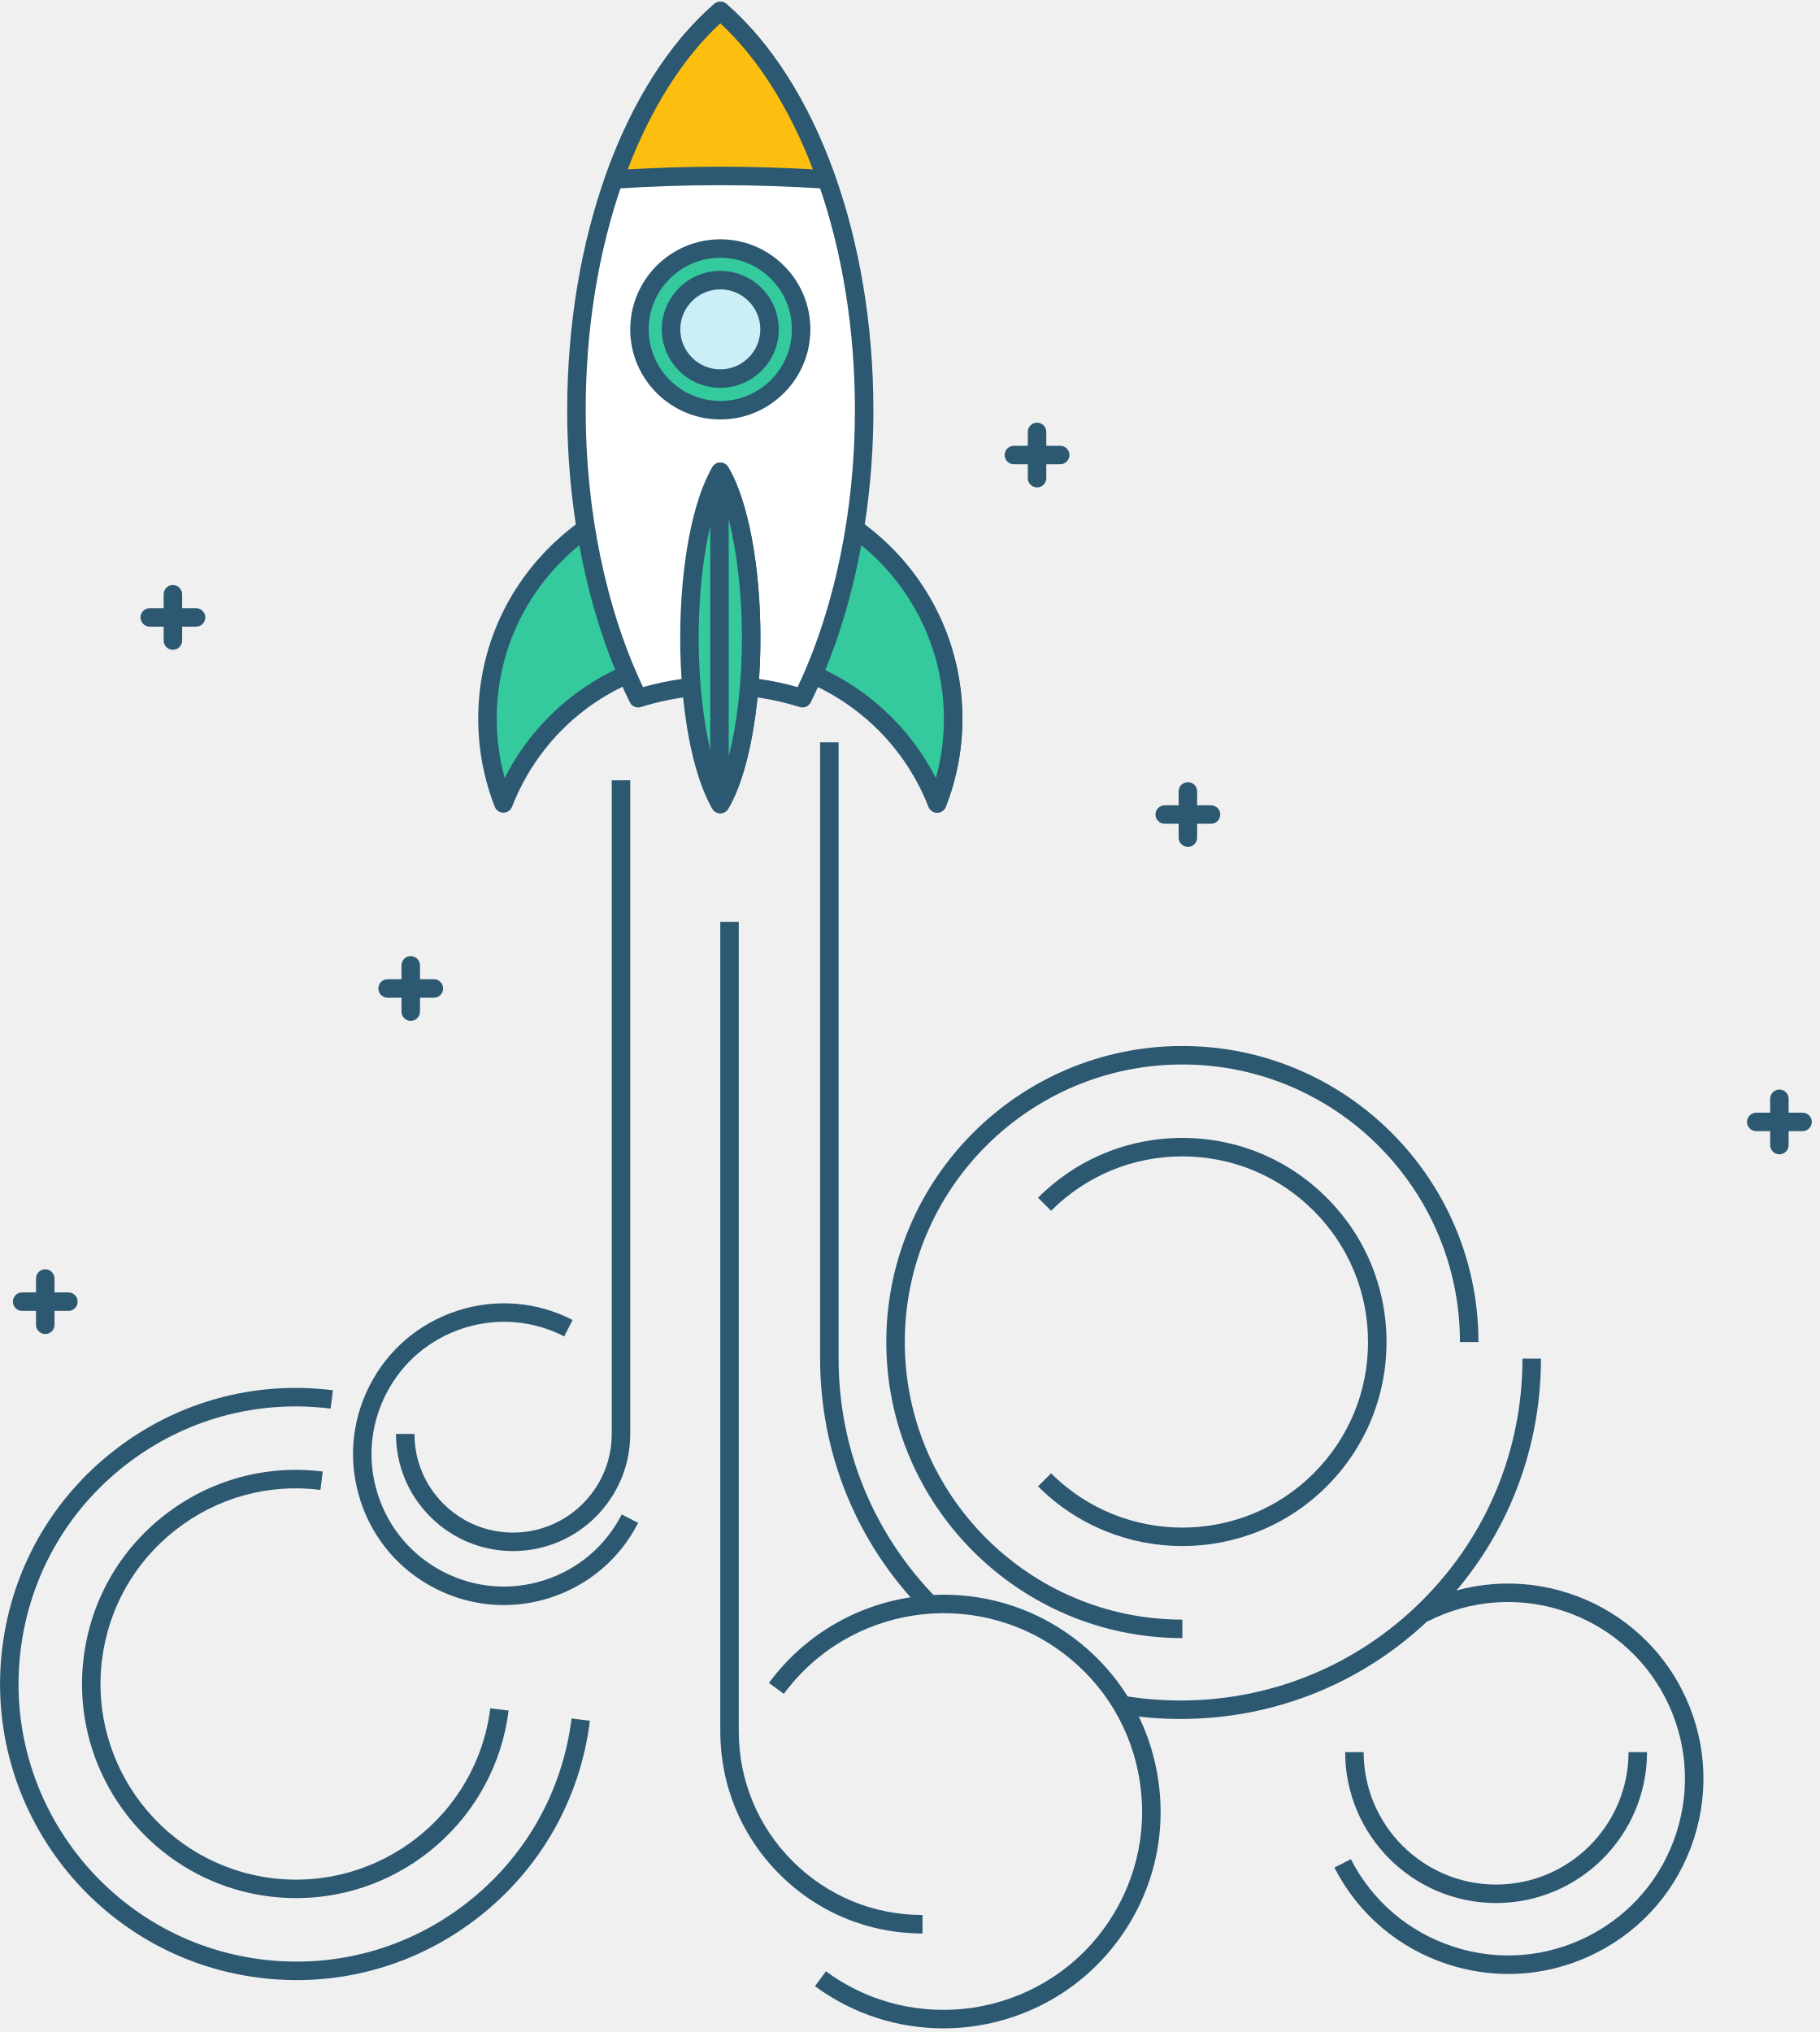
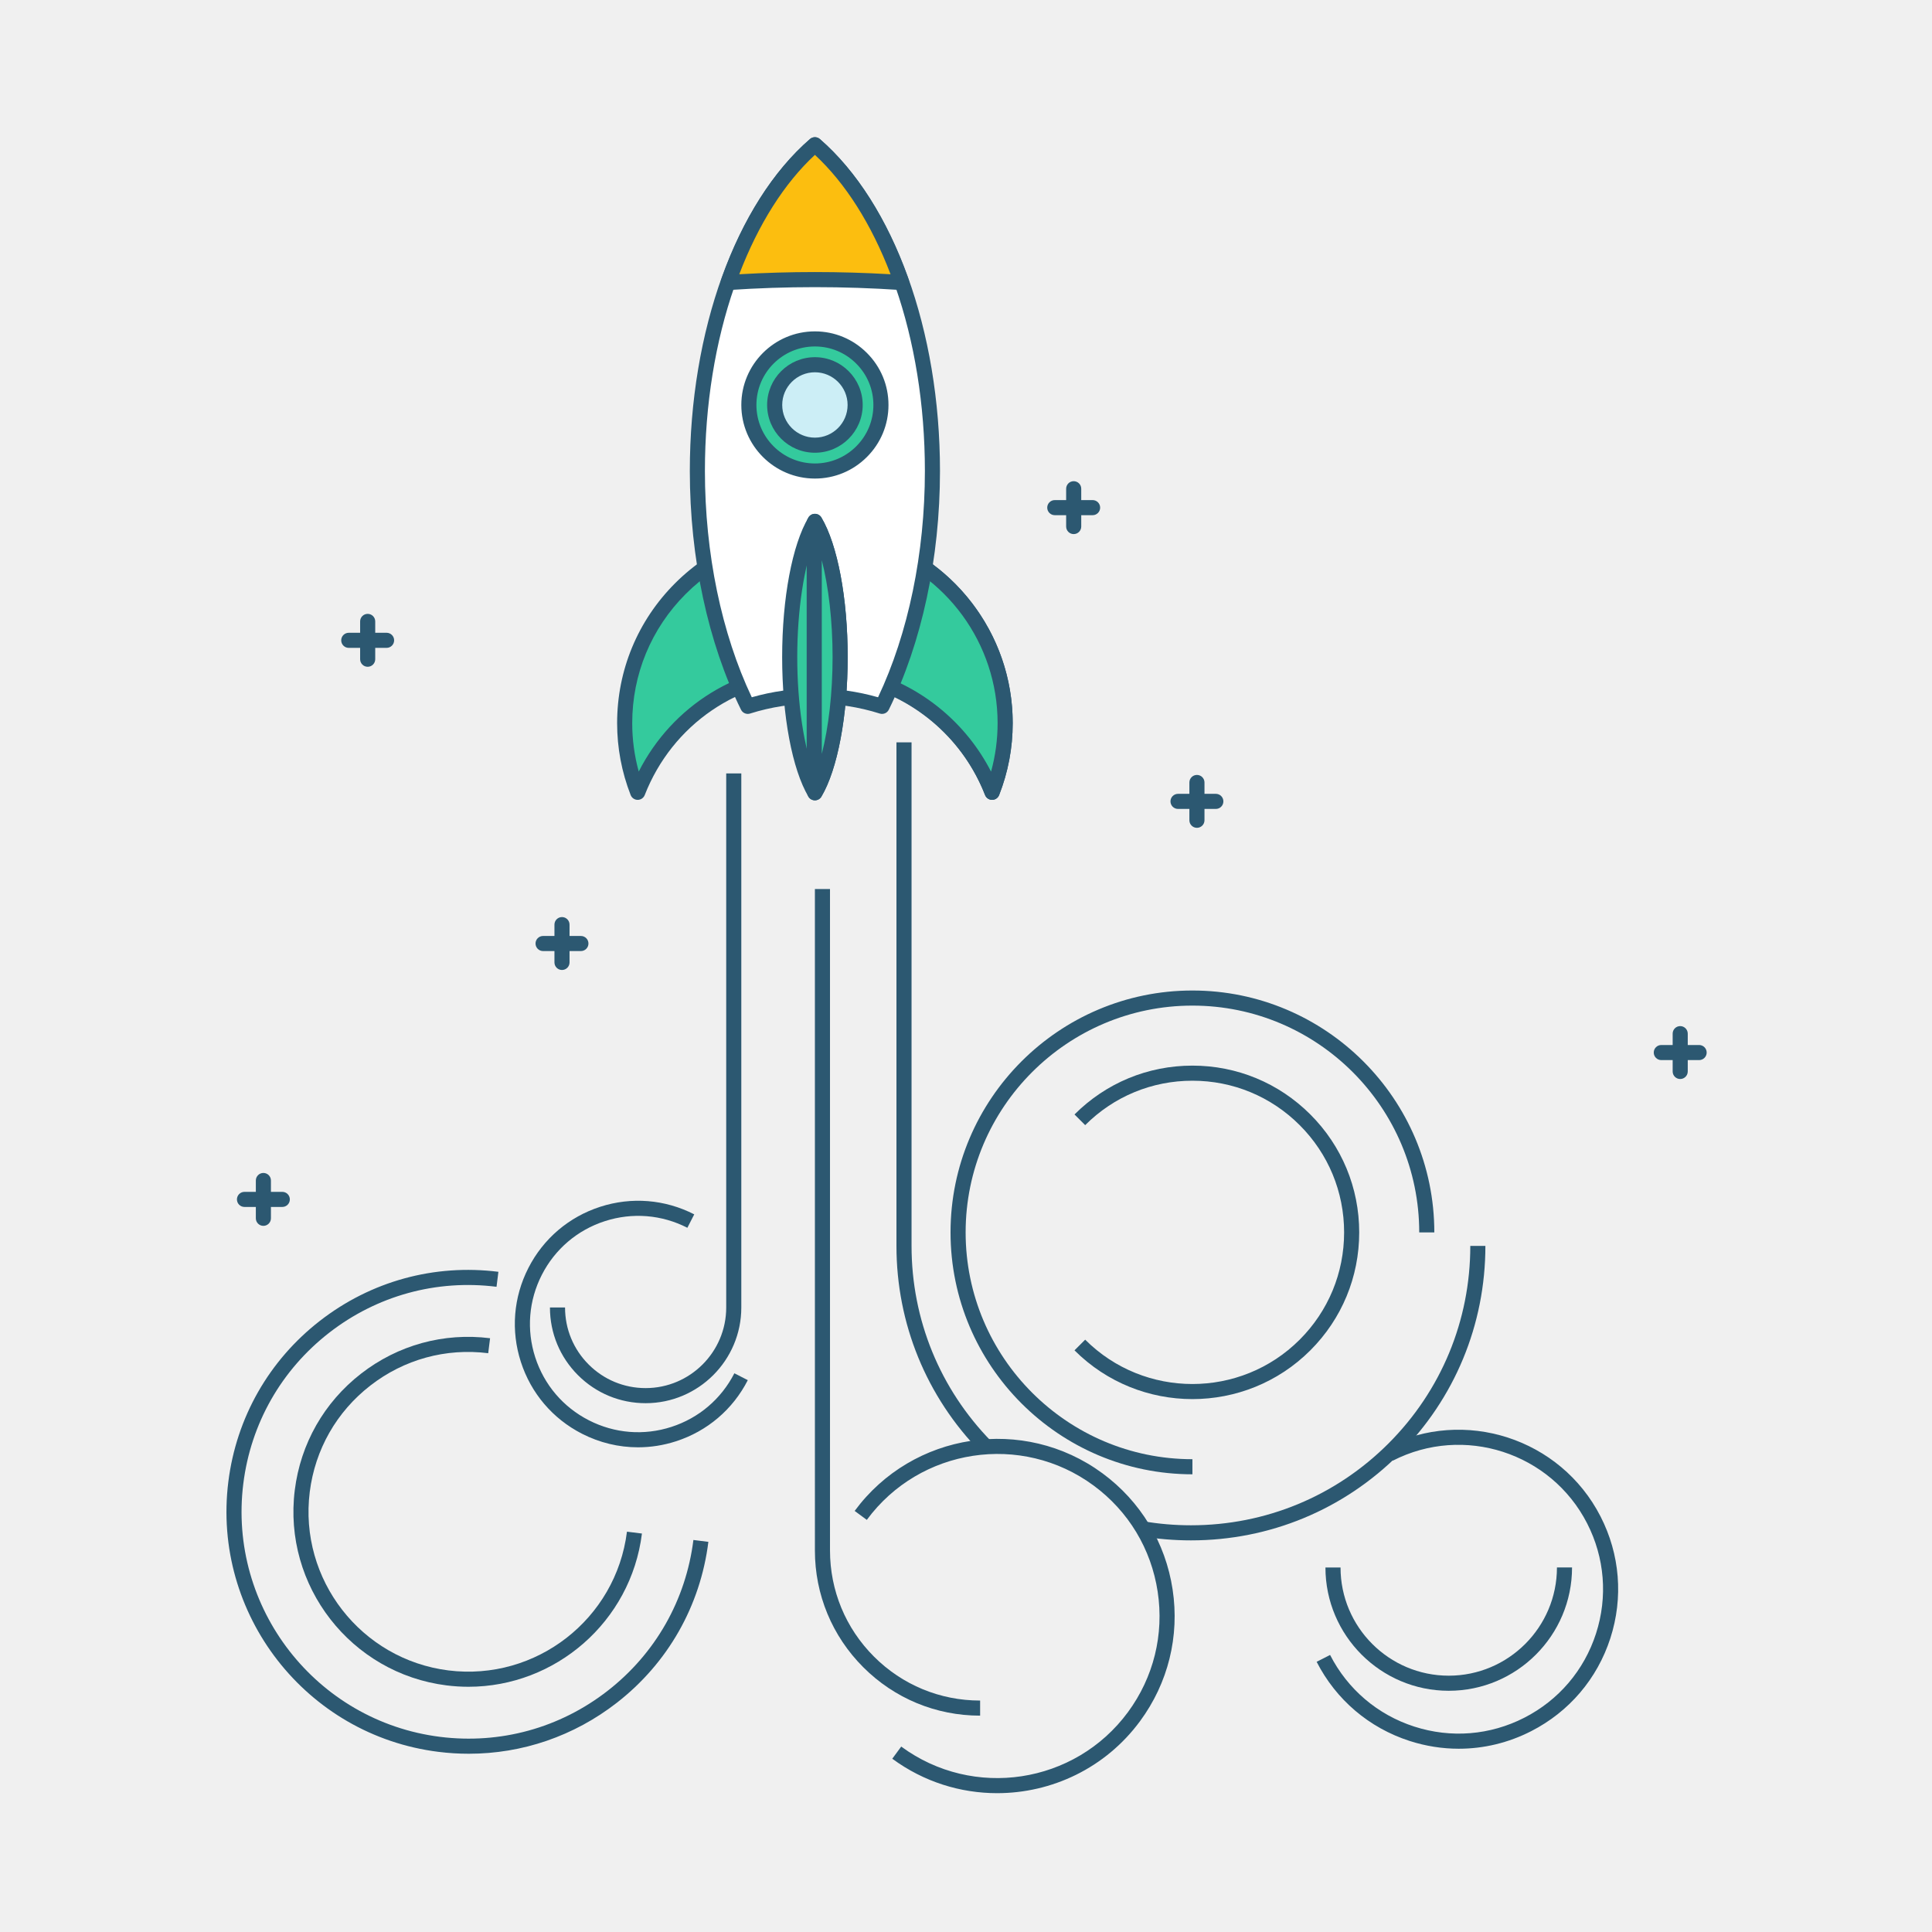
- <svg xmlns="http://www.w3.org/2000/svg" width="197px" height="220px" viewBox="0 0 197 220" version="1.1">
-   <defs />
-   <g id="Page-1" stroke="none" stroke-width="1" fill="none" fill-rule="evenodd">
-     <g id="Research">
-       <path d="M44.467,110.527 C43.914,110.527 43.467,110.08 43.467,109.527 L43.467,104.517 C43.467,103.964 43.914,103.517 44.467,103.517 C45.02,103.517 45.467,103.964 45.467,104.517 L45.467,109.527 C45.467,110.08 45.02,110.527 44.467,110.527" id="Fill-513" fill="#2C5871" />
-       <path d="M46.973,108.021 L41.961,108.021 C41.408,108.021 40.961,107.574 40.961,107.021 C40.961,106.469 41.408,106.021 41.961,106.021 L46.973,106.021 C47.525,106.021 47.973,106.469 47.973,107.021 C47.973,107.574 47.525,108.021 46.973,108.021" id="Fill-514" fill="#2C5871" />
-       <path d="M112.27,52.77 C111.717,52.77 111.27,52.322 111.27,51.77 L111.27,46.76 C111.27,46.207 111.717,45.76 112.27,45.76 C112.822,45.76 113.27,46.207 113.27,46.76 L113.27,51.77 C113.27,52.322 112.822,52.77 112.27,52.77" id="Fill-515" fill="#2C5871" />
-       <path d="M114.776,50.265 L109.764,50.265 C109.211,50.265 108.764,49.817 108.764,49.265 C108.764,48.712 109.211,48.265 109.764,48.265 L114.776,48.265 C115.329,48.265 115.776,48.712 115.776,49.265 C115.776,49.817 115.329,50.265 114.776,50.265" id="Fill-516" fill="#2C5871" />
-       <path d="M128.6,91.691 C128.047,91.691 127.6,91.244 127.6,90.691 L127.6,85.682 C127.6,85.129 128.047,84.682 128.6,84.682 C129.152,84.682 129.6,85.129 129.6,85.682 L129.6,90.691 C129.6,91.244 129.152,91.691 128.6,91.691" id="Fill-517" fill="#2C5871" />
-       <path d="M131.105,89.187 L126.094,89.187 C125.541,89.187 125.094,88.739 125.094,88.187 C125.094,87.634 125.541,87.187 126.094,87.187 L131.105,87.187 C131.658,87.187 132.105,87.634 132.105,88.187 C132.105,88.739 131.658,89.187 131.105,89.187" id="Fill-518" fill="#2C5871" />
-       <path d="M18.719,70.351 C18.166,70.351 17.719,69.903 17.719,69.351 L17.719,64.34 C17.719,63.787 18.166,63.34 18.719,63.34 C19.271,63.34 19.719,63.787 19.719,64.34 L19.719,69.351 C19.719,69.903 19.271,70.351 18.719,70.351" id="Fill-519" fill="#2C5871" />
-       <path d="M21.225,67.846 L16.213,67.846 C15.66,67.846 15.213,67.398 15.213,66.846 C15.213,66.293 15.66,65.846 16.213,65.846 L21.225,65.846 C21.777,65.846 22.225,66.293 22.225,66.846 C22.225,67.398 21.777,67.846 21.225,67.846" id="Fill-520" fill="#2C5871" />
-       <path d="M192.636,124.975 C192.083,124.975 191.636,124.527 191.636,123.975 L191.636,118.964 C191.636,118.411 192.083,117.964 192.636,117.964 C193.188,117.964 193.636,118.411 193.636,118.964 L193.636,123.975 C193.636,124.527 193.188,124.975 192.636,124.975" id="Fill-521" fill="#2C5871" />
-       <path d="M195.143,122.469 L190.131,122.469 C189.578,122.469 189.131,122.021 189.131,121.469 C189.131,120.916 189.578,120.469 190.131,120.469 L195.143,120.469 C195.695,120.469 196.143,120.916 196.143,121.469 C196.143,122.021 195.695,122.469 195.143,122.469" id="Fill-522" fill="#2C5871" />
-       <path d="M4.9,144.432 C4.348,144.432 3.9,143.984 3.9,143.432 L3.9,138.422 C3.9,137.869 4.348,137.422 4.9,137.422 C5.453,137.422 5.9,137.869 5.9,138.422 L5.9,143.432 C5.9,143.984 5.453,144.432 4.9,144.432" id="Fill-523" fill="#2C5871" />
-       <path d="M7.406,141.927 L2.395,141.927 C1.842,141.927 1.395,141.479 1.395,140.927 C1.395,140.374 1.842,139.927 2.395,139.927 L7.406,139.927 C7.959,139.927 8.406,140.374 8.406,140.927 C8.406,141.479 7.959,141.927 7.406,141.927" id="Fill-524" fill="#2C5871" />
-       <path d="M77.98,70.945 C88.666,70.946 97.793,77.599 101.459,86.986 C102.571,84.146 103.188,81.057 103.188,77.82 C103.188,63.896 91.902,52.613 77.98,52.613 C64.059,52.613 52.771,63.898 52.772,77.82 C52.772,81.056 53.389,84.146 54.498,86.986 C58.166,77.598 67.293,70.945 77.98,70.945" id="Fill-525" fill="#34CA9D" />
-       <path d="M77.98,69.945 C87.974,69.946 96.876,75.476 101.322,84.236 C101.897,82.153 102.188,80.004 102.188,77.82 C102.188,64.473 91.328,53.613 77.98,53.613 C71.514,53.613 65.435,56.131 60.862,60.703 C56.29,65.275 53.772,71.354 53.772,77.82 C53.772,80.002 54.063,82.15 54.636,84.234 C59.084,75.475 67.987,69.945 77.98,69.945 Z M101.459,87.986 C101.459,87.986 101.459,87.986 101.458,87.986 C101.047,87.986 100.678,87.733 100.527,87.35 C96.873,77.993 88.023,71.946 77.98,71.945 C67.938,71.945 59.086,77.992 55.43,87.351 C55.279,87.733 54.91,87.986 54.498,87.986 C54.086,87.986 53.717,87.733 53.566,87.351 C52.376,84.303 51.772,81.097 51.772,77.82 C51.771,70.82 54.498,64.239 59.448,59.289 C64.398,54.339 70.979,51.613 77.98,51.613 C92.431,51.613 104.188,63.37 104.188,77.82 C104.188,81.1 103.583,84.306 102.39,87.351 C102.24,87.734 101.87,87.986 101.459,87.986 L101.459,87.986 Z" id="Fill-526" fill="#2C5871" />
-       <path d="M84.416,53.445 L84.416,71.793 C92.227,73.853 98.557,79.556 101.459,86.986 C102.571,84.146 103.188,81.057 103.188,77.82 C103.188,66.123 95.219,56.289 84.416,53.445" id="Fill-527" fill="#34CA9D" />
-       <path d="M85.416,71.034 C92.304,73.072 98.069,77.889 101.32,84.243 C101.896,82.158 102.188,80.007 102.188,77.82 C102.188,67.271 95.354,57.977 85.416,54.779 L85.416,71.034 Z M101.459,87.986 L101.459,87.986 C101.047,87.986 100.678,87.733 100.527,87.351 C97.727,80.178 91.607,74.724 84.161,72.76 C83.722,72.645 83.416,72.247 83.416,71.793 L83.416,53.445 C83.416,53.135 83.56,52.843 83.806,52.653 C84.052,52.463 84.37,52.398 84.671,52.479 C96.162,55.503 104.188,65.924 104.188,77.82 C104.188,81.1 103.583,84.306 102.39,87.351 C102.24,87.734 101.87,87.986 101.459,87.986 L101.459,87.986 Z" id="Fill-528" fill="#2C5871" />
-       <path d="M77.979,74.221 C81.08,74.222 84.067,74.706 86.874,75.596 C91.037,67.165 93.551,56.293 93.553,44.412 C93.553,25.537 87.219,9.195 77.98,1.18 C68.739,9.195 62.406,25.537 62.405,44.412 C62.406,56.293 64.92,67.167 69.086,75.596 C71.891,74.706 74.879,74.222 77.979,74.221" id="Fill-529" fill="#FFFFFF" />
-       <path d="M77.979,73.221 C80.818,73.222 83.629,73.615 86.346,74.392 C90.351,65.93 92.551,55.323 92.553,44.412 C92.553,26.784 86.989,10.85 77.98,2.522 C68.971,10.848 63.406,26.782 63.405,44.412 C63.406,55.327 65.606,65.933 69.614,74.392 C72.33,73.615 75.14,73.222 77.979,73.221 Z M69.086,76.596 C68.714,76.596 68.361,76.388 68.189,76.039 C63.815,67.189 61.406,55.958 61.405,44.412 C61.406,25.796 67.507,8.94 77.325,0.424 C77.702,0.098 78.261,0.099 78.636,0.425 C88.454,8.943 94.553,25.798 94.553,44.412 C94.551,55.954 92.143,67.186 87.771,76.038 C87.553,76.482 87.041,76.7 86.572,76.549 C81.015,74.788 74.938,74.79 69.389,76.549 C69.288,76.581 69.187,76.596 69.086,76.596 L69.086,76.596 Z" id="Fill-530" fill="#2C5871" />
-       <path d="M77.979,19.048 C81.895,19.048 85.73,19.185 89.473,19.434 C86.725,11.67 82.744,5.312 77.98,1.18 C73.216,5.313 69.234,11.67 66.486,19.434 C70.229,19.185 74.064,19.048 77.979,19.048" id="Fill-531" fill="#FCBE0F" />
-       <path d="M77.979,18.048 C81.279,18.048 84.645,18.146 88.005,18.341 C85.465,11.697 82.025,6.268 77.98,2.522 C73.934,6.27 70.494,11.698 67.954,18.341 C71.314,18.146 74.68,18.048 77.979,18.048 Z M89.473,20.434 C89.45,20.434 89.429,20.433 89.406,20.432 C81.758,19.922 74.201,19.922 66.553,20.432 C66.219,20.441 65.892,20.307 65.689,20.038 C65.486,19.77 65.432,19.417 65.544,19.1 C68.369,11.116 72.443,4.659 77.325,0.424 C77.702,0.098 78.259,0.098 78.636,0.424 C83.516,4.657 87.589,11.115 90.415,19.1 C90.527,19.417 90.473,19.77 90.27,20.038 C90.08,20.288 89.784,20.434 89.473,20.434 L89.473,20.434 Z" id="Fill-532" fill="#2C5871" />
-       <path d="M77.98,51.084 C75.997,54.42 74.639,61.215 74.639,69.066 C74.638,76.916 75.997,83.712 77.979,87.048 C79.961,83.712 81.322,76.916 81.322,69.065 C81.322,61.215 79.963,54.42 77.98,51.084" id="Fill-533" fill="#34CA9D" />
-       <path d="M77.98,53.381 C76.533,57.022 75.639,62.872 75.639,69.066 C75.638,75.259 76.532,81.107 77.979,84.75 C79.428,81.106 80.322,75.257 80.322,69.065 C80.322,62.872 79.428,57.023 77.98,53.381 Z M77.979,88.048 C77.627,88.048 77.3,87.862 77.12,87.559 C74.972,83.943 73.638,76.857 73.639,69.066 C73.639,61.271 74.973,54.186 77.121,50.573 C77.301,50.27 77.628,50.084 77.98,50.084 C78.333,50.084 78.66,50.27 78.84,50.573 C80.988,54.188 82.322,61.273 82.322,69.065 C82.322,76.855 80.987,83.941 78.839,87.559 C78.659,87.862 78.332,88.048 77.979,88.048 L77.979,88.048 Z" id="Fill-534" fill="#2C5871" />
-       <path d="M77.89,51.247 L77.89,86.883 C77.92,86.936 77.949,86.996 77.979,87.048 C79.961,83.712 81.322,76.916 81.322,69.065 C81.322,61.215 79.963,54.42 77.98,51.084 C77.951,51.137 77.922,51.195 77.89,51.247" id="Fill-535" fill="#34CA9D" />
-       <path d="M78.89,56.231 L78.89,81.896 C79.793,78.387 80.322,73.827 80.322,69.065 C80.322,64.301 79.793,59.74 78.89,56.231 Z M77.979,88.048 L77.977,88.048 C77.622,88.047 77.295,87.858 77.116,87.553 C77.109,87.54 77.055,87.441 77.048,87.429 C76.972,87.284 76.89,87.046 76.89,86.883 L76.89,51.247 C76.89,51.061 76.942,50.877 77.041,50.719 C77.043,50.714 77.104,50.603 77.106,50.599 C77.28,50.285 77.608,50.089 77.966,50.084 C78.322,50.087 78.658,50.266 78.84,50.573 C80.988,54.188 82.322,61.273 82.322,69.065 C82.322,76.855 80.987,83.941 78.839,87.559 C78.659,87.862 78.332,88.048 77.979,88.048 L77.979,88.048 Z" id="Fill-536" fill="#2C5871" />
-       <path d="M77.979,44.412 C73.154,44.41 69.229,40.486 69.229,35.66 C69.229,30.835 73.154,26.909 77.979,26.908 C82.805,26.908 86.73,30.835 86.729,35.66 C86.73,40.486 82.805,44.412 77.979,44.412" id="Fill-537" fill="#34CA9D" />
-       <path d="M77.979,27.908 C73.705,27.909 70.229,31.387 70.229,35.66 C70.229,39.933 73.706,43.41 77.979,43.412 C80.046,43.412 81.991,42.604 83.457,41.139 C84.923,39.673 85.729,37.728 85.729,35.66 C85.729,33.594 84.923,31.647 83.457,30.182 C81.991,28.716 80.046,27.908 77.979,27.908 Z M77.979,45.412 L77.979,45.412 C72.603,45.41 68.229,41.035 68.229,35.66 C68.229,30.284 72.603,25.909 77.979,25.908 C80.58,25.908 83.027,26.924 84.871,28.768 C86.715,30.611 87.73,33.06 87.729,35.66 C87.73,38.261 86.715,40.709 84.871,42.553 C83.028,44.396 80.58,45.412 77.979,45.412 L77.979,45.412 Z" id="Fill-538" fill="#2C5871" />
-       <path d="M77.979,30.329 C75.04,30.329 72.648,32.721 72.648,35.66 C72.648,38.6 75.039,40.99 77.979,40.99 C80.919,40.99 83.311,38.601 83.311,35.66 C83.311,32.722 80.918,30.329 77.979,30.329" id="Fill-539" fill="#CCEEF6" />
-       <path d="M77.979,31.329 C75.592,31.329 73.648,33.272 73.648,35.66 C73.648,38.048 75.592,39.99 77.979,39.99 C80.367,39.99 82.311,38.048 82.311,35.66 C82.311,33.272 80.367,31.329 77.979,31.329 Z M77.979,41.99 C74.488,41.99 71.648,39.15 71.648,35.66 C71.648,32.169 74.488,29.329 77.979,29.329 C81.471,29.329 84.311,32.169 84.311,35.66 C84.311,39.15 81.471,41.99 77.979,41.99 L77.979,41.99 Z" id="Fill-540" fill="#2C5871" />
-       <path d="M55.549,167.93 C52.162,167.93 48.979,166.611 46.584,164.216 C44.189,161.821 42.87,158.637 42.871,155.25 L44.871,155.25 C44.871,158.103 45.981,160.785 47.998,162.802 C50.015,164.819 52.696,165.93 55.549,165.93 C61.437,165.93 66.227,161.14 66.227,155.252 L66.227,84.48 L68.227,84.48 L68.227,155.252 C68.227,162.242 62.539,167.93 55.549,167.93" id="Fill-541" fill="#2C5871" />
-       <path d="M99.871,209.332 C94.022,209.332 88.524,207.055 84.39,202.92 C80.255,198.785 77.978,193.287 77.979,187.438 L77.978,99.801 L79.978,99.801 L79.979,187.438 C79.979,192.753 82.047,197.748 85.804,201.506 C89.562,205.263 94.557,207.332 99.871,207.332 L99.871,209.332" id="Fill-542" fill="#2C5871" />
-       <path d="M127.807,186.108 L127.804,186.108 C125.561,186.108 123.314,185.917 121.126,185.54 L121.466,183.569 C123.542,183.927 125.675,184.108 127.803,184.108 L127.807,184.108 C137.694,184.108 146.988,180.259 153.979,173.268 C160.972,166.275 164.822,156.979 164.822,147.092 L166.822,147.092 C166.822,157.514 162.764,167.313 155.394,174.682 C148.024,182.051 138.228,186.108 127.807,186.108" id="Fill-543" fill="#2C5871" />
-       <path d="M99.955,174.421 C92.752,167.082 88.785,157.376 88.785,147.092 L88.785,80.365 L90.785,80.365 L90.785,147.092 C90.785,156.85 94.549,166.058 101.383,173.021 L99.955,174.421" id="Fill-544" fill="#2C5871" />
-       <path d="M128.002,177.352 C110.329,177.352 95.951,162.974 95.951,145.3 C95.951,127.626 110.329,113.248 128.002,113.248 C145.676,113.248 160.055,127.626 160.055,145.3 L158.055,145.3 C158.055,128.729 144.573,115.248 128.002,115.248 C111.432,115.248 97.951,128.729 97.951,145.3 C97.951,161.87 111.432,175.352 128.002,175.352 L128.002,177.352" id="Fill-545" fill="#2C5871" />
-       <path d="M128.002,167.388 C122.343,167.388 116.685,165.234 112.377,160.927 L113.791,159.513 C121.627,167.349 134.379,167.347 142.215,159.513 C146.011,155.716 148.102,150.668 148.102,145.299 C148.102,139.931 146.012,134.883 142.215,131.087 C138.418,127.291 133.371,125.2 128.003,125.2 C122.634,125.199 117.587,127.29 113.791,131.087 L112.377,129.673 C116.55,125.499 122.099,123.2 128.002,123.2 L128.003,123.2 C133.905,123.2 139.454,125.499 143.629,129.673 C147.803,133.847 150.102,139.396 150.102,145.299 C150.102,151.202 147.803,156.752 143.629,160.927 C139.32,165.234 133.661,167.388 128.002,167.388" id="Fill-546" fill="#2C5871" />
-       <path d="M32.123,214.38 C30.781,214.38 29.432,214.297 28.078,214.127 C10.543,211.932 -1.937,195.877 0.256,178.34 C1.319,169.846 5.628,162.273 12.387,157.019 C19.146,151.765 27.548,149.456 36.041,150.521 L35.793,152.506 C27.829,151.509 19.953,153.672 13.614,158.598 C7.277,163.524 3.237,170.624 2.24,178.588 C0.184,195.031 11.886,210.084 28.326,212.143 C36.293,213.137 44.169,210.976 50.506,206.047 C56.844,201.119 60.883,194.02 61.879,186.055 L63.863,186.303 C62.801,194.798 58.493,202.37 51.733,207.626 C46.051,212.044 39.207,214.38 32.123,214.38" id="Fill-547" fill="#2C5871" />
-       <path d="M32.071,205.506 C31.117,205.506 30.152,205.446 29.181,205.325 C16.497,203.735 7.471,192.125 9.06,179.444 C9.828,173.301 12.943,167.824 17.832,164.023 C22.72,160.223 28.797,158.551 34.938,159.322 L34.69,161.307 C29.072,160.6 23.525,162.129 19.06,165.603 C14.593,169.075 11.746,174.079 11.044,179.692 C9.593,191.28 17.84,201.889 29.429,203.341 C41.031,204.781 51.626,196.539 53.076,184.954 L55.061,185.202 C53.595,196.911 43.583,205.506 32.071,205.506" id="Fill-548" fill="#2C5871" />
-       <path d="M54.536,173.776 C51.984,173.776 49.452,173.171 47.114,171.976 C43.232,169.99 40.356,166.61 39.017,162.46 C37.676,158.311 38.031,153.886 40.018,150.004 C42.005,146.121 45.385,143.245 49.534,141.904 C53.683,140.564 58.107,140.92 61.991,142.909 L61.079,144.688 C57.673,142.943 53.791,142.632 50.148,143.808 C46.508,144.984 43.542,147.508 41.799,150.915 C40.056,154.321 39.743,158.204 40.919,161.846 C42.096,165.487 44.619,168.452 48.025,170.194 C51.434,171.939 55.317,172.252 58.957,171.074 C62.599,169.898 65.563,167.374 67.307,163.967 L69.088,164.877 C67.102,168.76 63.722,171.637 59.572,172.978 C57.92,173.512 56.224,173.776 54.536,173.776" id="Fill-549" fill="#2C5871" />
-       <path d="M161.967,206.037 C152.957,206.037 145.628,198.708 145.628,189.699 L147.628,189.699 C147.628,197.605 154.061,204.037 161.967,204.037 C169.872,204.037 176.304,197.604 176.304,189.697 L178.304,189.697 C178.304,198.707 170.975,206.037 161.967,206.037" id="Fill-550" fill="#2C5871" />
-       <path d="M163.295,213.716 C161.11,213.716 158.916,213.373 156.777,212.683 C151.406,210.947 147.033,207.225 144.462,202.199 L146.243,201.289 C148.57,205.838 152.53,209.208 157.393,210.779 C162.254,212.349 167.437,211.933 171.987,209.604 C176.537,207.277 179.908,203.317 181.479,198.455 C183.049,193.593 182.632,188.409 180.304,183.858 C175.496,174.469 163.945,170.739 154.56,175.544 L153.647,173.764 C164.019,168.457 176.775,172.576 182.084,182.947 C184.655,187.974 185.116,193.699 183.382,199.07 C181.646,204.441 177.924,208.814 172.898,211.385 C169.875,212.933 166.597,213.716 163.295,213.716" id="Fill-551" fill="#2C5871" />
-       <path d="M102.127,219.605 C97.291,219.605 92.415,218.12 88.231,215.04 L89.417,213.429 C98.957,220.455 112.432,218.406 119.457,208.87 C122.859,204.25 124.26,198.581 123.398,192.907 C122.537,187.233 119.519,182.234 114.897,178.832 C105.358,171.808 91.884,173.853 84.858,183.392 L83.247,182.206 C90.927,171.779 105.657,169.545 116.083,177.221 C121.135,180.941 124.435,186.405 125.376,192.607 C126.317,198.809 124.787,205.006 121.066,210.056 C116.469,216.299 109.343,219.604 102.127,219.605" id="Fill-552" fill="#2C5871" />
-     </g>
+ <svg xmlns="http://www.w3.org/2000/svg" width="256" height="256" viewBox="0 0 256 256">
+   <g fill="none" fill-rule="evenodd" transform="translate(30 18)">
+     <path fill="#2C5871" d="M44.467,110.527 C43.914,110.527 43.467,110.08 43.467,109.527 L43.467,104.517 C43.467,103.964 43.914,103.517 44.467,103.517 C45.02,103.517 45.467,103.964 45.467,104.517 L45.467,109.527 C45.467,110.08 45.02,110.527 44.467,110.527" />
+     <path fill="#2C5871" d="M46.973 108.021L41.961 108.021C41.408 108.021 40.961 107.574 40.961 107.021 40.961 106.469 41.408 106.021 41.961 106.021L46.973 106.021C47.525 106.021 47.973 106.469 47.973 107.021 47.973 107.574 47.525 108.021 46.973 108.021M112.27 52.77C111.717 52.77 111.27 52.322 111.27 51.77L111.27 46.76C111.27 46.207 111.717 45.76 112.27 45.76 112.822 45.76 113.27 46.207 113.27 46.76L113.27 51.77C113.27 52.322 112.822 52.77 112.27 52.77" />
+     <path fill="#2C5871" d="M114.776 50.265L109.764 50.265C109.211 50.265 108.764 49.817 108.764 49.265 108.764 48.712 109.211 48.265 109.764 48.265L114.776 48.265C115.329 48.265 115.776 48.712 115.776 49.265 115.776 49.817 115.329 50.265 114.776 50.265M128.6 91.691C128.047 91.691 127.6 91.244 127.6 90.691L127.6 85.682C127.6 85.129 128.047 84.682 128.6 84.682 129.152 84.682 129.6 85.129 129.6 85.682L129.6 90.691C129.6 91.244 129.152 91.691 128.6 91.691" />
+     <path fill="#2C5871" d="M131.105 89.187L126.094 89.187C125.541 89.187 125.094 88.739 125.094 88.187 125.094 87.634 125.541 87.187 126.094 87.187L131.105 87.187C131.658 87.187 132.105 87.634 132.105 88.187 132.105 88.739 131.658 89.187 131.105 89.187M18.719 70.351C18.166 70.351 17.719 69.903 17.719 69.351L17.719 64.34C17.719 63.787 18.166 63.34 18.719 63.34 19.271 63.34 19.719 63.787 19.719 64.34L19.719 69.351C19.719 69.903 19.271 70.351 18.719 70.351" />
+     <path fill="#2C5871" d="M21.225 67.846L16.213 67.846C15.66 67.846 15.213 67.398 15.213 66.846 15.213 66.293 15.66 65.846 16.213 65.846L21.225 65.846C21.777 65.846 22.225 66.293 22.225 66.846 22.225 67.398 21.777 67.846 21.225 67.846M192.636 124.975C192.083 124.975 191.636 124.527 191.636 123.975L191.636 118.964C191.636 118.411 192.083 117.964 192.636 117.964 193.188 117.964 193.636 118.411 193.636 118.964L193.636 123.975C193.636 124.527 193.188 124.975 192.636 124.975" />
+     <path fill="#2C5871" d="M195.143 122.469L190.131 122.469C189.578 122.469 189.131 122.021 189.131 121.469 189.131 120.916 189.578 120.469 190.131 120.469L195.143 120.469C195.695 120.469 196.143 120.916 196.143 121.469 196.143 122.021 195.695 122.469 195.143 122.469M4.9 144.432C4.348 144.432 3.9 143.984 3.9 143.432L3.9 138.422C3.9 137.869 4.348 137.422 4.9 137.422 5.453 137.422 5.9 137.869 5.9 138.422L5.9 143.432C5.9 143.984 5.453 144.432 4.9 144.432" />
+     <path fill="#2C5871" d="M7.406,141.927 L2.395,141.927 C1.842,141.927 1.395,141.479 1.395,140.927 C1.395,140.374 1.842,139.927 2.395,139.927 L7.406,139.927 C7.959,139.927 8.406,140.374 8.406,140.927 C8.406,141.479 7.959,141.927 7.406,141.927" />
+     <path fill="#34CA9D" d="M77.98,70.945 C88.666,70.946 97.793,77.599 101.459,86.986 C102.571,84.146 103.188,81.057 103.188,77.82 C103.188,63.896 91.902,52.613 77.98,52.613 C64.059,52.613 52.771,63.898 52.772,77.82 C52.772,81.056 53.389,84.146 54.498,86.986 C58.166,77.598 67.293,70.945 77.98,70.945" />
+     <path fill="#2C5871" d="M77.98,69.945 C87.974,69.946 96.876,75.476 101.322,84.236 C101.897,82.153 102.188,80.004 102.188,77.82 C102.188,64.473 91.328,53.613 77.98,53.613 C71.514,53.613 65.435,56.131 60.862,60.703 C56.29,65.275 53.772,71.354 53.772,77.82 C53.772,80.002 54.063,82.15 54.636,84.234 C59.084,75.475 67.987,69.945 77.98,69.945 Z M101.459,87.986 C101.459,87.986 101.459,87.986 101.458,87.986 C101.047,87.986 100.678,87.733 100.527,87.35 C96.873,77.993 88.023,71.946 77.98,71.945 C67.938,71.945 59.086,77.992 55.43,87.351 C55.279,87.733 54.91,87.986 54.498,87.986 C54.086,87.986 53.717,87.733 53.566,87.351 C52.376,84.303 51.772,81.097 51.772,77.82 C51.771,70.82 54.498,64.239 59.448,59.289 C64.398,54.339 70.979,51.613 77.98,51.613 C92.431,51.613 104.188,63.37 104.188,77.82 C104.188,81.1 103.583,84.306 102.39,87.351 C102.24,87.734 101.87,87.986 101.459,87.986 L101.459,87.986 Z" />
+     <path fill="#34CA9D" d="M84.416,53.445 L84.416,71.793 C92.227,73.853 98.557,79.556 101.459,86.986 C102.571,84.146 103.188,81.057 103.188,77.82 C103.188,66.123 95.219,56.289 84.416,53.445" />
+     <path fill="#2C5871" d="M85.416,71.034 C92.304,73.072 98.069,77.889 101.32,84.243 C101.896,82.158 102.188,80.007 102.188,77.82 C102.188,67.271 95.354,57.977 85.416,54.779 L85.416,71.034 Z M101.459,87.986 L101.459,87.986 C101.047,87.986 100.678,87.733 100.527,87.351 C97.727,80.178 91.607,74.724 84.161,72.76 C83.722,72.645 83.416,72.247 83.416,71.793 L83.416,53.445 C83.416,53.135 83.56,52.843 83.806,52.653 C84.052,52.463 84.37,52.398 84.671,52.479 C96.162,55.503 104.188,65.924 104.188,77.82 C104.188,81.1 103.583,84.306 102.39,87.351 C102.24,87.734 101.87,87.986 101.459,87.986 L101.459,87.986 Z" />
+     <path fill="#FFF" d="M77.979,74.221 C81.08,74.222 84.067,74.706 86.874,75.596 C91.037,67.165 93.551,56.293 93.553,44.412 C93.553,25.537 87.219,9.195 77.98,1.18 C68.739,9.195 62.406,25.537 62.405,44.412 C62.406,56.293 64.92,67.167 69.086,75.596 C71.891,74.706 74.879,74.222 77.979,74.221" />
+     <path fill="#2C5871" d="M77.979,73.221 C80.818,73.222 83.629,73.615 86.346,74.392 C90.351,65.93 92.551,55.323 92.553,44.412 C92.553,26.784 86.989,10.85 77.98,2.522 C68.971,10.848 63.406,26.782 63.405,44.412 C63.406,55.327 65.606,65.933 69.614,74.392 C72.33,73.615 75.14,73.222 77.979,73.221 Z M69.086,76.596 C68.714,76.596 68.361,76.388 68.189,76.039 C63.815,67.189 61.406,55.958 61.405,44.412 C61.406,25.796 67.507,8.94 77.325,0.424 C77.702,0.098 78.261,0.099 78.636,0.425 C88.454,8.943 94.553,25.798 94.553,44.412 C94.551,55.954 92.143,67.186 87.771,76.038 C87.553,76.482 87.041,76.7 86.572,76.549 C81.015,74.788 74.938,74.79 69.389,76.549 C69.288,76.581 69.187,76.596 69.086,76.596 L69.086,76.596 Z" />
+     <path fill="#FCBE0F" d="M77.979,19.048 C81.895,19.048 85.73,19.185 89.473,19.434 C86.725,11.67 82.744,5.312 77.98,1.18 C73.216,5.313 69.234,11.67 66.486,19.434 C70.229,19.185 74.064,19.048 77.979,19.048" />
+     <path fill="#2C5871" d="M77.979,18.048 C81.279,18.048 84.645,18.146 88.005,18.341 C85.465,11.697 82.025,6.268 77.98,2.522 C73.934,6.27 70.494,11.698 67.954,18.341 C71.314,18.146 74.68,18.048 77.979,18.048 Z M89.473,20.434 C89.45,20.434 89.429,20.433 89.406,20.432 C81.758,19.922 74.201,19.922 66.553,20.432 C66.219,20.441 65.892,20.307 65.689,20.038 C65.486,19.77 65.432,19.417 65.544,19.1 C68.369,11.116 72.443,4.659 77.325,0.424 C77.702,0.098 78.259,0.098 78.636,0.424 C83.516,4.657 87.589,11.115 90.415,19.1 C90.527,19.417 90.473,19.77 90.27,20.038 C90.08,20.288 89.784,20.434 89.473,20.434 L89.473,20.434 Z" />
+     <path fill="#34CA9D" d="M77.98,51.084 C75.997,54.42 74.639,61.215 74.639,69.066 C74.638,76.916 75.997,83.712 77.979,87.048 C79.961,83.712 81.322,76.916 81.322,69.065 C81.322,61.215 79.963,54.42 77.98,51.084" />
+     <path fill="#2C5871" d="M77.98,53.381 C76.533,57.022 75.639,62.872 75.639,69.066 C75.638,75.259 76.532,81.107 77.979,84.75 C79.428,81.106 80.322,75.257 80.322,69.065 C80.322,62.872 79.428,57.023 77.98,53.381 Z M77.979,88.048 C77.627,88.048 77.3,87.862 77.12,87.559 C74.972,83.943 73.638,76.857 73.639,69.066 C73.639,61.271 74.973,54.186 77.121,50.573 C77.301,50.27 77.628,50.084 77.98,50.084 C78.333,50.084 78.66,50.27 78.84,50.573 C80.988,54.188 82.322,61.273 82.322,69.065 C82.322,76.855 80.987,83.941 78.839,87.559 C78.659,87.862 78.332,88.048 77.979,88.048 L77.979,88.048 Z" />
+     <path fill="#34CA9D" d="M77.89,51.247 L77.89,86.883 C77.92,86.936 77.949,86.996 77.979,87.048 C79.961,83.712 81.322,76.916 81.322,69.065 C81.322,61.215 79.963,54.42 77.98,51.084 C77.951,51.137 77.922,51.195 77.89,51.247" />
+     <path fill="#2C5871" d="M78.89,56.231 L78.89,81.896 C79.793,78.387 80.322,73.827 80.322,69.065 C80.322,64.301 79.793,59.74 78.89,56.231 Z M77.979,88.048 L77.977,88.048 C77.622,88.047 77.295,87.858 77.116,87.553 C77.109,87.54 77.055,87.441 77.048,87.429 C76.972,87.284 76.89,87.046 76.89,86.883 L76.89,51.247 C76.89,51.061 76.942,50.877 77.041,50.719 C77.043,50.714 77.104,50.603 77.106,50.599 C77.28,50.285 77.608,50.089 77.966,50.084 C78.322,50.087 78.658,50.266 78.84,50.573 C80.988,54.188 82.322,61.273 82.322,69.065 C82.322,76.855 80.987,83.941 78.839,87.559 C78.659,87.862 78.332,88.048 77.979,88.048 L77.979,88.048 Z" />
+     <path fill="#34CA9D" d="M77.979,44.412 C73.154,44.41 69.229,40.486 69.229,35.66 C69.229,30.835 73.154,26.909 77.979,26.908 C82.805,26.908 86.73,30.835 86.729,35.66 C86.73,40.486 82.805,44.412 77.979,44.412" />
+     <path fill="#2C5871" d="M77.979,27.908 C73.705,27.909 70.229,31.387 70.229,35.66 C70.229,39.933 73.706,43.41 77.979,43.412 C80.046,43.412 81.991,42.604 83.457,41.139 C84.923,39.673 85.729,37.728 85.729,35.66 C85.729,33.594 84.923,31.647 83.457,30.182 C81.991,28.716 80.046,27.908 77.979,27.908 Z M77.979,45.412 L77.979,45.412 C72.603,45.41 68.229,41.035 68.229,35.66 C68.229,30.284 72.603,25.909 77.979,25.908 C80.58,25.908 83.027,26.924 84.871,28.768 C86.715,30.611 87.73,33.06 87.729,35.66 C87.73,38.261 86.715,40.709 84.871,42.553 C83.028,44.396 80.58,45.412 77.979,45.412 L77.979,45.412 Z" />
+     <path fill="#CCEEF6" d="M77.979,30.329 C75.04,30.329 72.648,32.721 72.648,35.66 C72.648,38.6 75.039,40.99 77.979,40.99 C80.919,40.99 83.311,38.601 83.311,35.66 C83.311,32.722 80.918,30.329 77.979,30.329" />
+     <path fill="#2C5871" d="M77.979 31.329C75.592 31.329 73.648 33.272 73.648 35.66 73.648 38.048 75.592 39.99 77.979 39.99 80.367 39.99 82.311 38.048 82.311 35.66 82.311 33.272 80.367 31.329 77.979 31.329zM77.979 41.99C74.488 41.99 71.648 39.15 71.648 35.66 71.648 32.169 74.488 29.329 77.979 29.329 81.471 29.329 84.311 32.169 84.311 35.66 84.311 39.15 81.471 41.99 77.979 41.99L77.979 41.99zM55.549 167.93C52.162 167.93 48.979 166.611 46.584 164.216 44.189 161.821 42.87 158.637 42.871 155.25L44.871 155.25C44.871 158.103 45.981 160.785 47.998 162.802 50.015 164.819 52.696 165.93 55.549 165.93 61.437 165.93 66.227 161.14 66.227 155.252L66.227 84.48 68.227 84.48 68.227 155.252C68.227 162.242 62.539 167.93 55.549 167.93M99.871 209.332C94.022 209.332 88.524 207.055 84.39 202.92 80.255 198.785 77.978 193.287 77.979 187.438L77.978 99.801 79.978 99.801 79.979 187.438C79.979 192.753 82.047 197.748 85.804 201.506 89.562 205.263 94.557 207.332 99.871 207.332L99.871 209.332M127.807 186.108C127.805 186.108 127.804 186.108 127.804 186.108 125.561 186.108 123.314 185.917 121.126 185.54L121.466 183.569C123.542 183.927 125.675 184.108 127.803 184.108 127.803 184.108 127.806 184.108 127.807 184.108 137.694 184.108 146.988 180.259 153.979 173.268 160.972 166.275 164.822 156.979 164.822 147.092L166.822 147.092C166.822 157.514 162.764 167.313 155.394 174.682 148.024 182.051 138.228 186.108 127.807 186.108" />
+     <path fill="#2C5871" d="M99.955,174.421 C92.752,167.082 88.785,157.376 88.785,147.092 L88.785,80.365 L90.785,80.365 L90.785,147.092 C90.785,156.85 94.549,166.058 101.383,173.021 L99.955,174.421" />
+     <path fill="#2C5871" d="M128.002,177.352 C110.329,177.352 95.951,162.974 95.951,145.3 C95.951,127.626 110.329,113.248 128.002,113.248 C145.676,113.248 160.055,127.626 160.055,145.3 L158.055,145.3 C158.055,128.729 144.573,115.248 128.002,115.248 C111.432,115.248 97.951,128.729 97.951,145.3 C97.951,161.87 111.432,175.352 128.002,175.352 L128.002,177.352" />
+     <path fill="#2C5871" d="M128.002 167.388C122.343 167.388 116.685 165.234 112.377 160.927L113.791 159.513C121.627 167.349 134.379 167.347 142.215 159.513 146.011 155.716 148.102 150.668 148.102 145.299 148.102 139.931 146.012 134.883 142.215 131.087 138.418 127.291 133.371 125.2 128.003 125.2 122.634 125.199 117.587 127.29 113.791 131.087L112.377 129.673C116.55 125.499 122.099 123.2 128.002 123.2 128.002 123.2 128.002 123.2 128.003 123.2 133.905 123.2 139.454 125.499 143.629 129.673 147.803 133.847 150.102 139.396 150.102 145.299 150.102 151.202 147.803 156.752 143.629 160.927 139.32 165.234 133.661 167.388 128.002 167.388M32.123 214.38C30.781 214.38 29.432 214.297 28.078 214.127 10.543 211.932-1.937 195.877.256 178.34 1.319 169.846 5.628 162.273 12.387 157.019 19.146 151.765 27.548 149.456 36.041 150.521L35.793 152.506C27.829 151.509 19.953 153.672 13.614 158.598 7.277 163.524 3.237 170.624 2.24 178.588.184 195.031 11.886 210.084 28.326 212.143 36.293 213.137 44.169 210.976 50.506 206.047 56.844 201.119 60.883 194.02 61.879 186.055L63.863 186.303C62.801 194.798 58.493 202.37 51.733 207.626 46.051 212.044 39.207 214.38 32.123 214.38" />
+     <path fill="#2C5871" d="M32.071,205.506 C31.117,205.506 30.152,205.446 29.181,205.325 C16.497,203.735 7.471,192.125 9.06,179.444 C9.828,173.301 12.943,167.824 17.832,164.023 C22.72,160.223 28.797,158.551 34.938,159.322 L34.69,161.307 C29.072,160.6 23.525,162.129 19.06,165.603 C14.593,169.075 11.746,174.079 11.044,179.692 C9.593,191.28 17.84,201.889 29.429,203.341 C41.031,204.781 51.626,196.539 53.076,184.954 L55.061,185.202 C53.595,196.911 43.583,205.506 32.071,205.506" />
+     <path fill="#2C5871" d="M54.536 173.776C51.984 173.776 49.452 173.171 47.114 171.976 43.232 169.99 40.356 166.61 39.017 162.46 37.676 158.311 38.031 153.886 40.018 150.004 42.005 146.121 45.385 143.245 49.534 141.904 53.683 140.564 58.107 140.92 61.991 142.909L61.079 144.688C57.673 142.943 53.791 142.632 50.148 143.808 46.508 144.984 43.542 147.508 41.799 150.915 40.056 154.321 39.743 158.204 40.919 161.846 42.096 165.487 44.619 168.452 48.025 170.194 51.434 171.939 55.317 172.252 58.957 171.074 62.599 169.898 65.563 167.374 67.307 163.967L69.088 164.877C67.102 168.76 63.722 171.637 59.572 172.978 57.92 173.512 56.224 173.776 54.536 173.776M161.967 206.037C152.957 206.037 145.628 198.708 145.628 189.699L147.628 189.699C147.628 197.605 154.061 204.037 161.967 204.037 169.872 204.037 176.304 197.604 176.304 189.697L178.304 189.697C178.304 198.707 170.975 206.037 161.967 206.037" />
+     <path fill="#2C5871" d="M163.295 213.716C161.11 213.716 158.916 213.373 156.777 212.683 151.406 210.947 147.033 207.225 144.462 202.199L146.243 201.289C148.57 205.838 152.53 209.208 157.393 210.779 162.254 212.349 167.437 211.933 171.987 209.604 176.537 207.277 179.908 203.317 181.479 198.455 183.049 193.593 182.632 188.409 180.304 183.858 175.496 174.469 163.945 170.739 154.56 175.544L153.647 173.764C164.019 168.457 176.775 172.576 182.084 182.947 184.655 187.974 185.116 193.699 183.382 199.07 181.646 204.441 177.924 208.814 172.898 211.385 169.875 212.933 166.597 213.716 163.295 213.716M102.127 219.605C97.291 219.605 92.415 218.12 88.231 215.04L89.417 213.429C98.957 220.455 112.432 218.406 119.457 208.87 122.859 204.25 124.26 198.581 123.398 192.907 122.537 187.233 119.519 182.234 114.897 178.832 105.358 171.808 91.884 173.853 84.858 183.392L83.247 182.206C90.927 171.779 105.657 169.545 116.083 177.221 121.135 180.941 124.435 186.405 125.376 192.607 126.317 198.809 124.787 205.006 121.066 210.056 116.469 216.299 109.343 219.604 102.127 219.605" />
  </g>
</svg>
